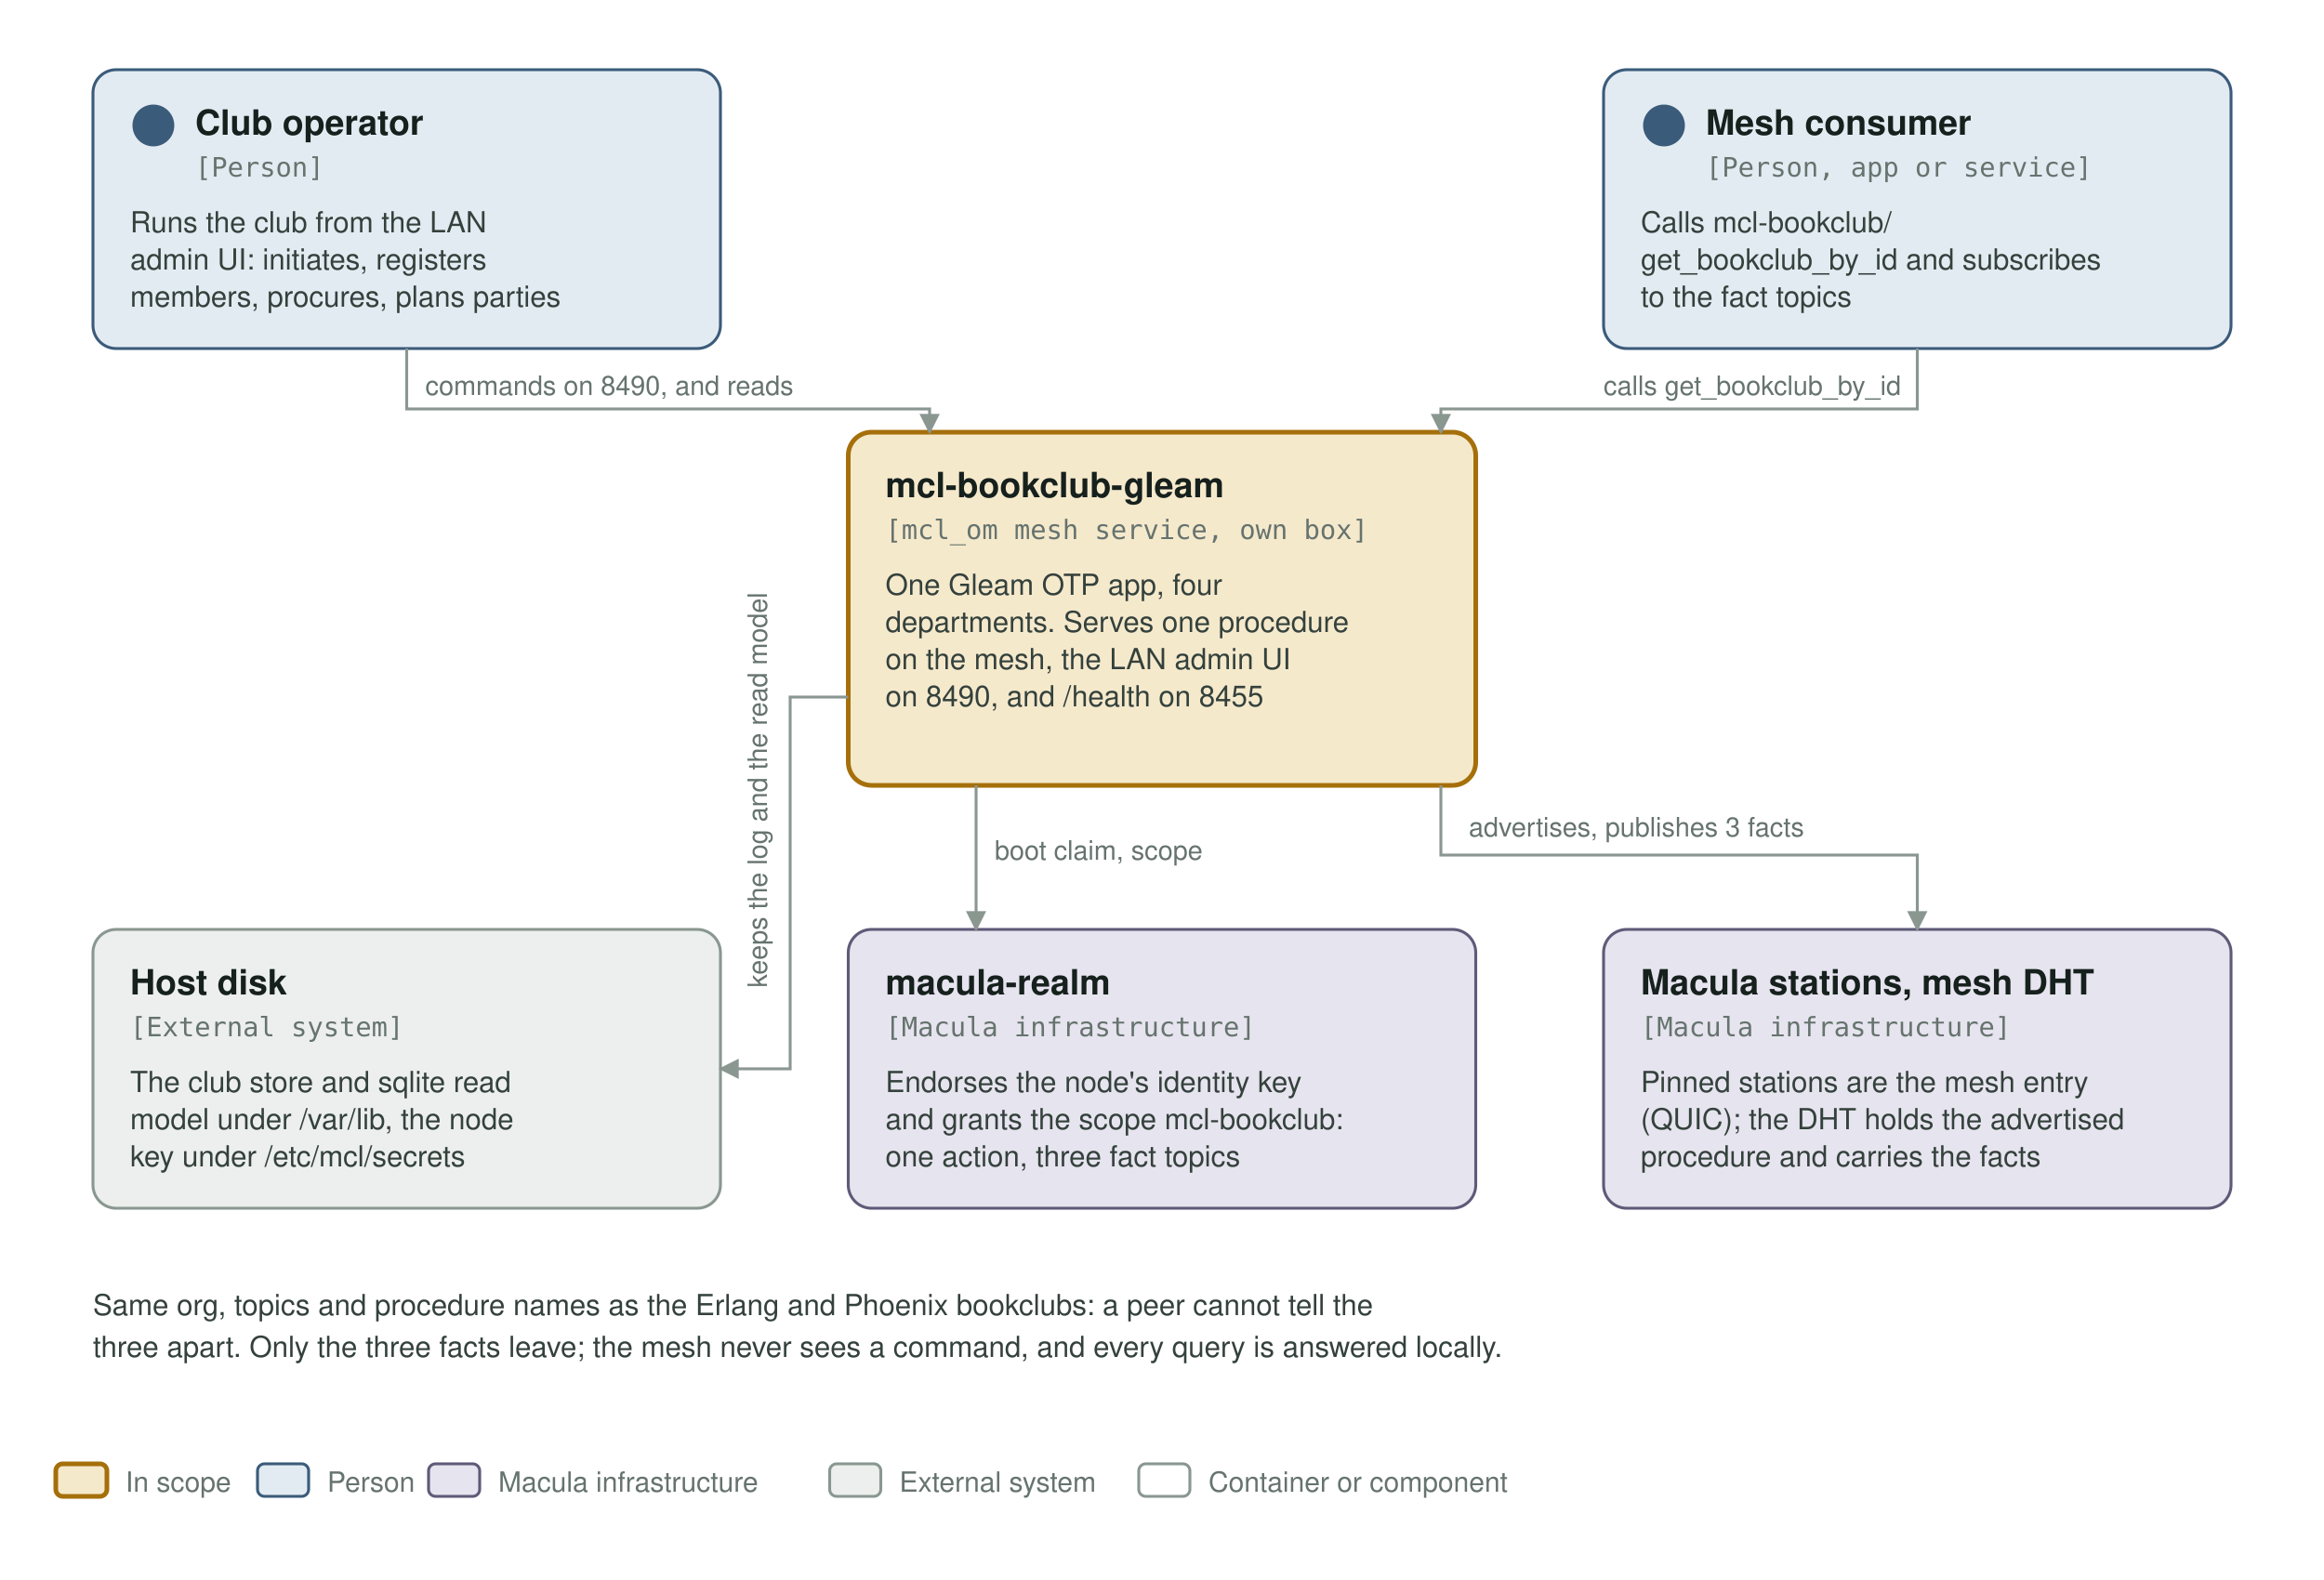
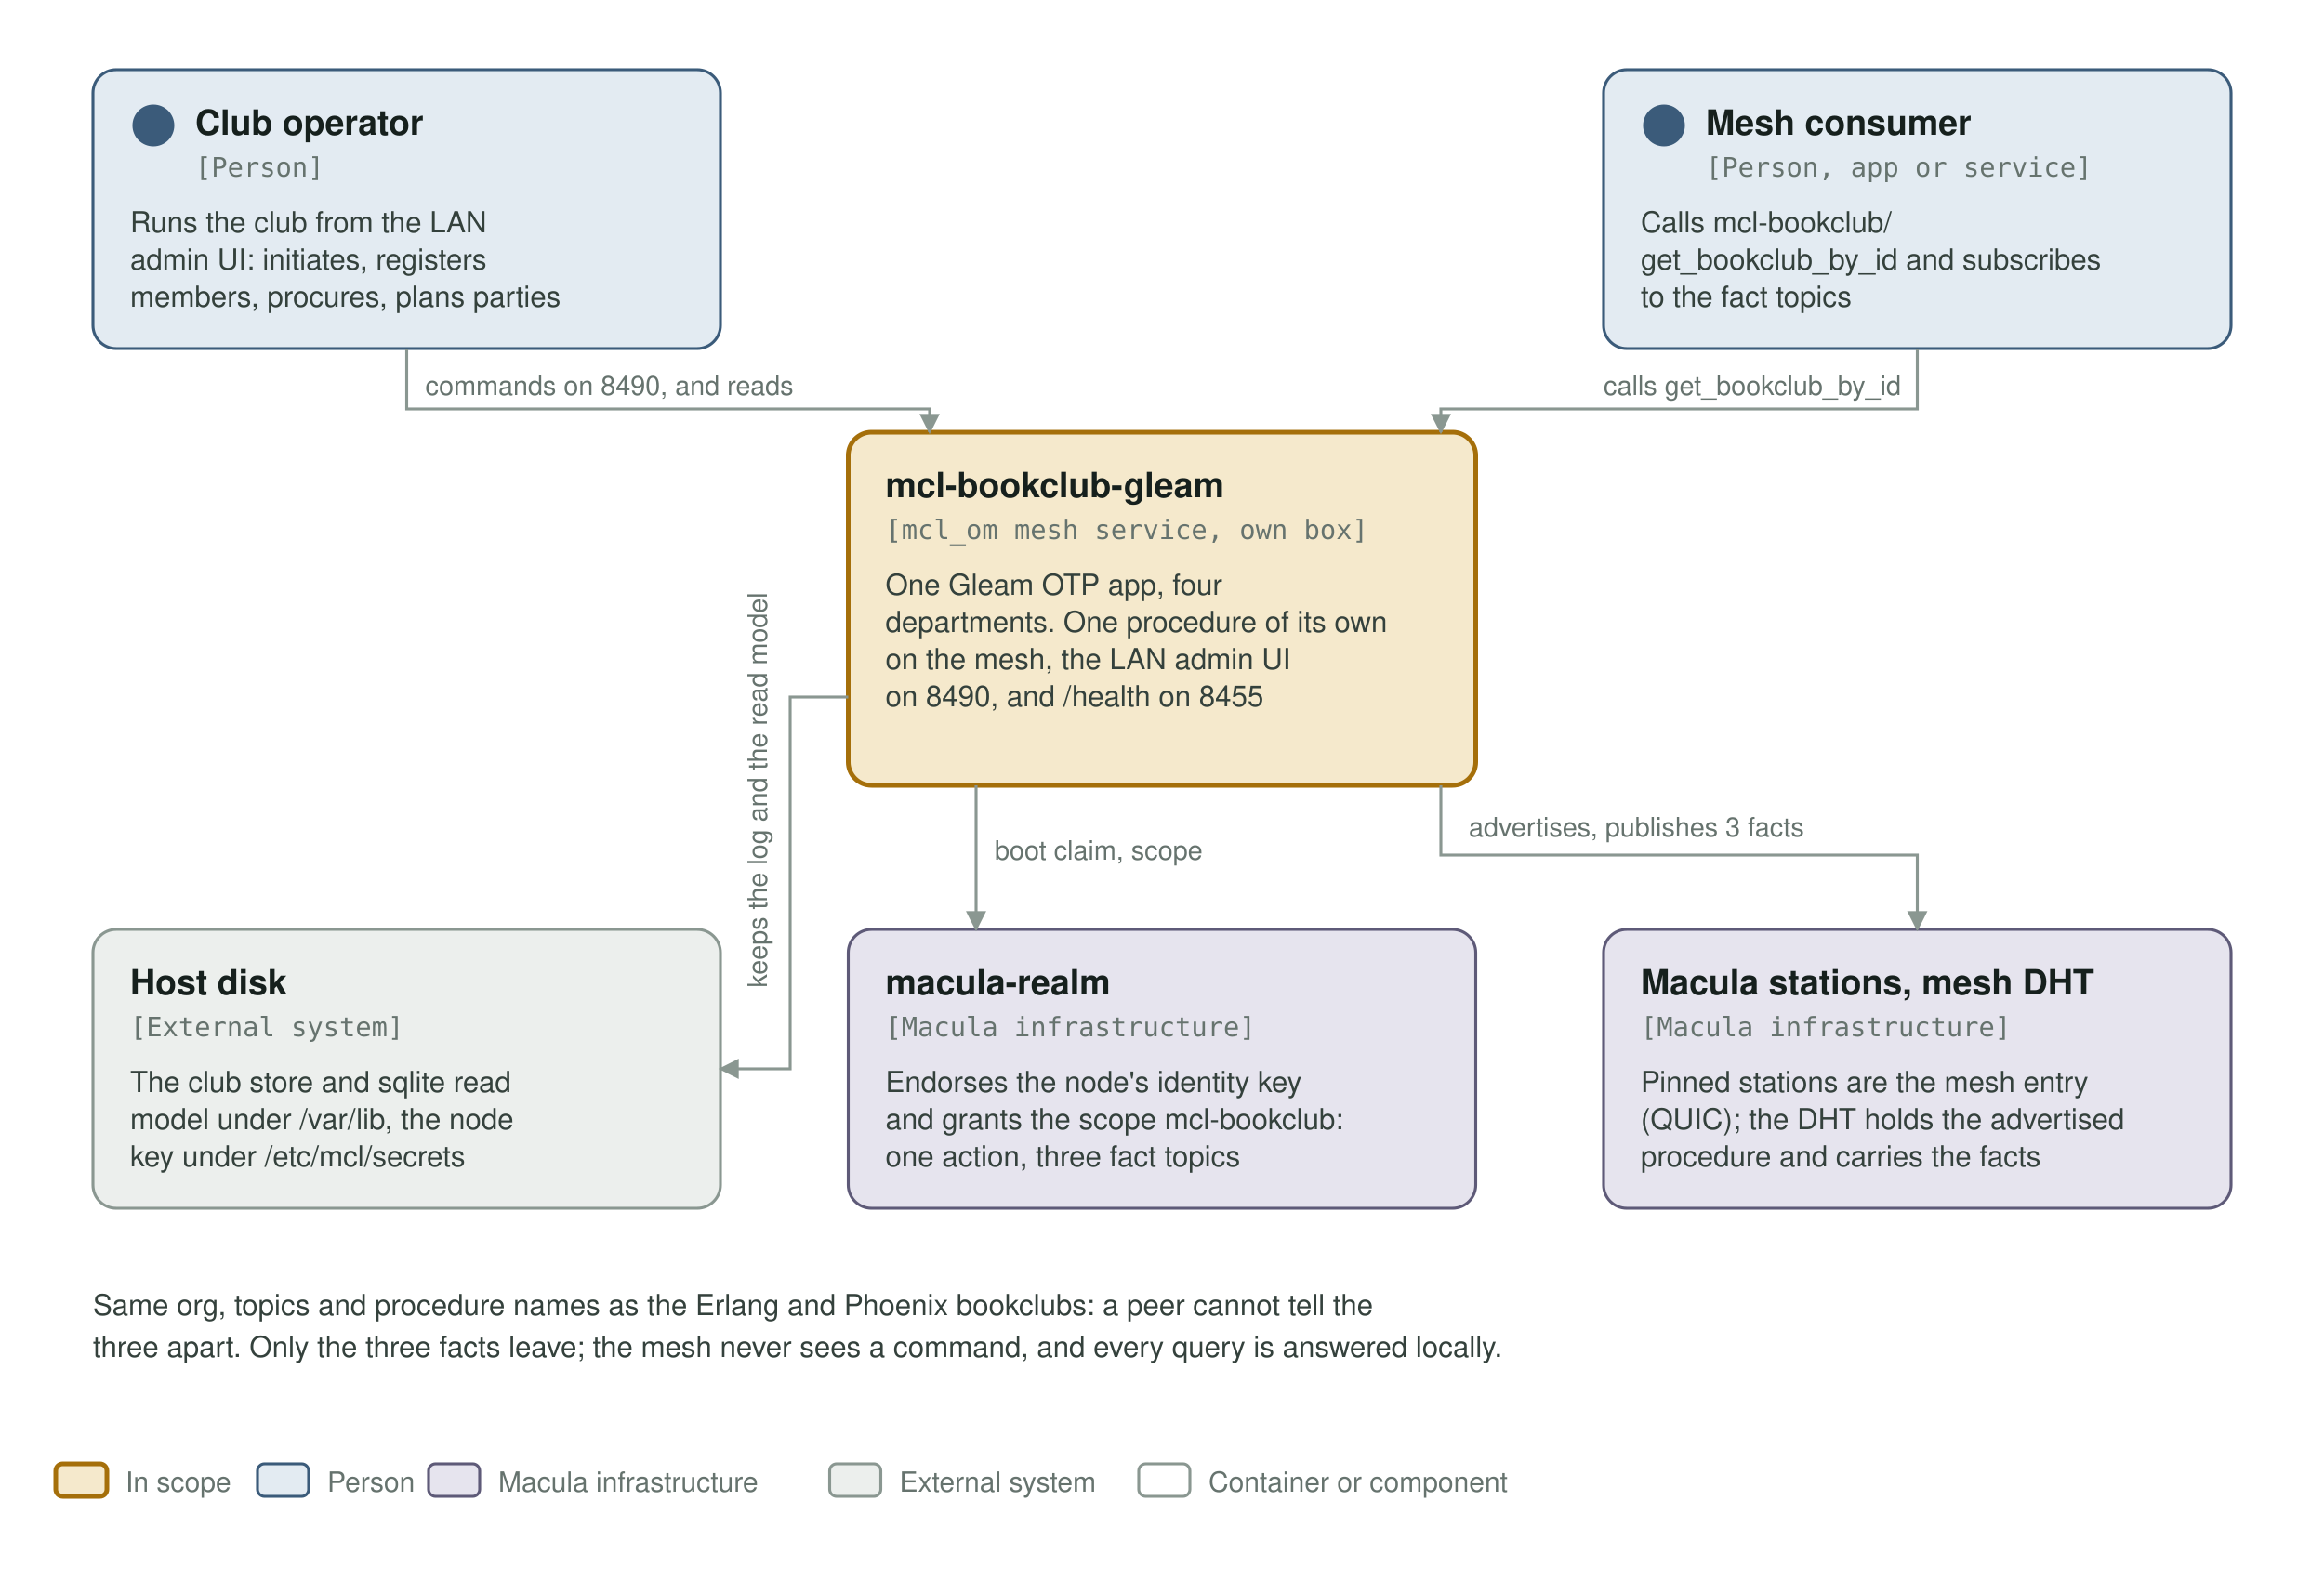
<svg xmlns="http://www.w3.org/2000/svg" viewBox="0 0 1000 680" role="img" aria-label="mcl-bookclub-gleam system context">
  <style>
.t-name { font-family: "Atkinson Hyperlegible", "Segoe UI", system-ui, -apple-system, Helvetica, Arial, sans-serif; font-size: 15px; font-weight: 700; }
.t-desc { font-family: "Atkinson Hyperlegible", "Segoe UI", system-ui, -apple-system, Helvetica, Arial, sans-serif; font-size: 12.5px; }
.t-rel { font-family: "Atkinson Hyperlegible", "Segoe UI", system-ui, -apple-system, Helvetica, Arial, sans-serif; font-size: 11.5px; paint-order: stroke; stroke-width: 4px; stroke-linejoin: round; }
.t-code { font-family: "JetBrains Mono", ui-monospace, Menlo, Consolas, monospace; font-size: 13px; font-weight: 600; }
.t-type { font-family: "JetBrains Mono", ui-monospace, Menlo, Consolas, monospace; font-size: 11.5px; }
.t-bound { font-family: "JetBrains Mono", ui-monospace, Menlo, Consolas, monospace; font-size: 12px; font-weight: 600; }
.t-leg { font-family: "Atkinson Hyperlegible", "Segoe UI", system-ui, -apple-system, Helvetica, Arial, sans-serif; font-size: 12px; }
.edge { fill: none; stroke-width: 1.25; }
.edge-later { fill: none; stroke-width: 1.25; stroke-dasharray: 5 4; }
.bg { fill: #FFFFFF; }
.b-sys { fill: #F5E9CC; stroke: #A56F0A; stroke-width: 2; }
.b-per { fill: #E3EBF2; stroke: #3B5B7A; stroke-width: 1.25; }
.b-mac { fill: #E6E4EE; stroke: #5E5A78; stroke-width: 1.25; }
.b-ext { fill: #ECEFED; stroke: #8A9791; stroke-width: 1.25; }
.b-cmp { fill: #FFFFFF; stroke: #8A9791; stroke-width: 1.25; }
.b-later { fill: none; stroke: #8A9791; stroke-width: 1.25; stroke-dasharray: 5 4; }
.bound { fill: none; stroke: #B3BDB8; stroke-width: 1; }
.head { fill: #3B5B7A; }
.t-name, .t-code { fill: #16201D; }
.t-type, .t-bound, .t-leg { fill: #66736E; }
.t-desc { fill: #34413C; }
.t-rel { fill: #66736E; stroke: #FFFFFF; }
.edge, .edge-later { stroke: #8A9791; }
.arrowhead { fill: #8A9791; }
@media (prefers-color-scheme: dark) {
.bg { fill: #171F1C; }
.b-sys { fill: #3A2E13; stroke: #E3AA3C; }
.b-per { fill: #1D2A36; stroke: #8EB4D8; }
.b-mac { fill: #26243A; stroke: #A9A4C8; }
.b-ext { fill: #1C2421; stroke: #7D8B85; }
.b-cmp { fill: #171F1C; stroke: #7D8B85; }
.b-later { stroke: #7D8B85; }
.bound { stroke: #4A5752; }
.head { fill: #8EB4D8; }
.t-name, .t-code { fill: #E6ECE9; }
.t-type, .t-bound, .t-leg { fill: #93A09A; }
.t-desc { fill: #C3CDC8; }
.t-rel { fill: #93A09A; stroke: #171F1C; }
.edge, .edge-later { stroke: #7D8B85; }
.arrowhead { fill: #7D8B85; }
}
</style>
  <defs>
    <marker id="a" viewBox="0 0 10 10" refX="9" refY="5" markerWidth="7" markerHeight="7" orient="auto-start-reverse">
      <path class="arrowhead" d="M0 0L10 5L0 10z" />
    </marker>
  </defs>
  <rect class="bg" x="0" y="0" width="1000" height="680" />
  <rect class="b-per" x="40" y="30" width="270" height="120" rx="10" />
  <circle class="head" cx="66" cy="54" r="9" />
  <text class="t-name" x="84" y="58">Club operator</text>
  <text class="t-type" x="84" y="76">[Person]</text>
  <text class="t-desc" x="56" y="100">Runs the club from the LAN</text>
  <text class="t-desc" x="56" y="116">admin UI: initiates, registers</text>
  <text class="t-desc" x="56" y="132">members, procures, plans parties</text>
  <rect class="b-per" x="690" y="30" width="270" height="120" rx="10" />
  <circle class="head" cx="716" cy="54" r="9" />
  <text class="t-name" x="734" y="58">Mesh consumer</text>
  <text class="t-type" x="734" y="76">[Person, app or service]</text>
  <text class="t-desc" x="706" y="100">Calls mcl-bookclub/</text>
  <text class="t-desc" x="706" y="116">get_bookclub_by_id and subscribes</text>
  <text class="t-desc" x="706" y="132">to the fact topics</text>
  <rect class="b-sys" x="365" y="186" width="270" height="152" rx="10" />
  <text class="t-name" x="381" y="214">mcl-bookclub-gleam</text>
  <text class="t-type" x="381" y="232">[mcl_om mesh service, own box]</text>
  <text class="t-desc" x="381" y="256">One Gleam OTP app, four</text>
-   <text class="t-desc" x="381" y="272">departments. Serves one procedure</text>
+   <text class="t-desc" x="381" y="272">departments. One procedure of its own</text>
  <text class="t-desc" x="381" y="288">on the mesh, the LAN admin UI</text>
  <text class="t-desc" x="381" y="304">on 8490, and /health on 8455</text>
  <rect class="b-ext" x="40" y="400" width="270" height="120" rx="10" />
  <text class="t-name" x="56" y="428">Host disk</text>
  <text class="t-type" x="56" y="446">[External system]</text>
  <text class="t-desc" x="56" y="470">The club store and sqlite read</text>
  <text class="t-desc" x="56" y="486">model under /var/lib, the node</text>
  <text class="t-desc" x="56" y="502">key under /etc/mcl/secrets</text>
  <rect class="b-mac" x="365" y="400" width="270" height="120" rx="10" />
  <text class="t-name" x="381" y="428">macula-realm</text>
  <text class="t-type" x="381" y="446">[Macula infrastructure]</text>
  <text class="t-desc" x="381" y="470">Endorses the node's identity key</text>
  <text class="t-desc" x="381" y="486">and grants the scope mcl-bookclub:</text>
  <text class="t-desc" x="381" y="502">one action, three fact topics</text>
  <rect class="b-mac" x="690" y="400" width="270" height="120" rx="10" />
  <text class="t-name" x="706" y="428">Macula stations, mesh DHT</text>
  <text class="t-type" x="706" y="446">[Macula infrastructure]</text>
  <text class="t-desc" x="706" y="470">Pinned stations are the mesh entry</text>
  <text class="t-desc" x="706" y="486">(QUIC); the DHT holds the advertised</text>
  <text class="t-desc" x="706" y="502">procedure and carries the facts</text>
  <path class="edge" d="M175 150V176H400V186" marker-end="url(#a)" />
  <text class="t-rel" x="183" y="170">commands on 8490, and reads</text>
  <path class="edge" d="M825 150V176H620V186" marker-end="url(#a)" />
  <text class="t-rel" x="690" y="170">calls get_bookclub_by_id</text>
  <path class="edge" d="M420 338V400" marker-end="url(#a)" />
  <text class="t-rel" x="428" y="370">boot claim, scope</text>
  <path class="edge" d="M620 338V368H825V400" marker-end="url(#a)" />
  <text class="t-rel" x="632" y="360">advertises, publishes 3 facts</text>
  <path class="edge" d="M365 300H340V460H310" marker-end="url(#a)" />
  <text class="t-rel" x="330" y="340" text-anchor="middle" transform="rotate(-90 330 340)">keeps the log and the read model</text>
  <text class="t-desc" x="40" y="566">Same org, topics and procedure names as the Erlang and Phoenix bookclubs: a peer cannot tell the</text>
  <text class="t-desc" x="40" y="584">three apart. Only the three facts leave; the mesh never sees a command, and every query is answered locally.</text>
  <rect class="b-sys" x="24" y="630" width="22" height="14" rx="3" />
  <text class="t-leg" x="54" y="642">In scope</text>
  <rect class="b-per" x="110.8" y="630" width="22" height="14" rx="3" />
  <text class="t-leg" x="140.8" y="642">Person</text>
  <rect class="b-mac" x="184.4" y="630" width="22" height="14" rx="3" />
  <text class="t-leg" x="214.4" y="642">Macula infrastructure</text>
  <rect class="b-ext" x="357.0" y="630" width="22" height="14" rx="3" />
  <text class="t-leg" x="387.0" y="642">External system</text>
  <rect class="b-cmp" x="490.0" y="630" width="22" height="14" rx="3" />
  <text class="t-leg" x="520.0" y="642">Container or component</text>
</svg>
